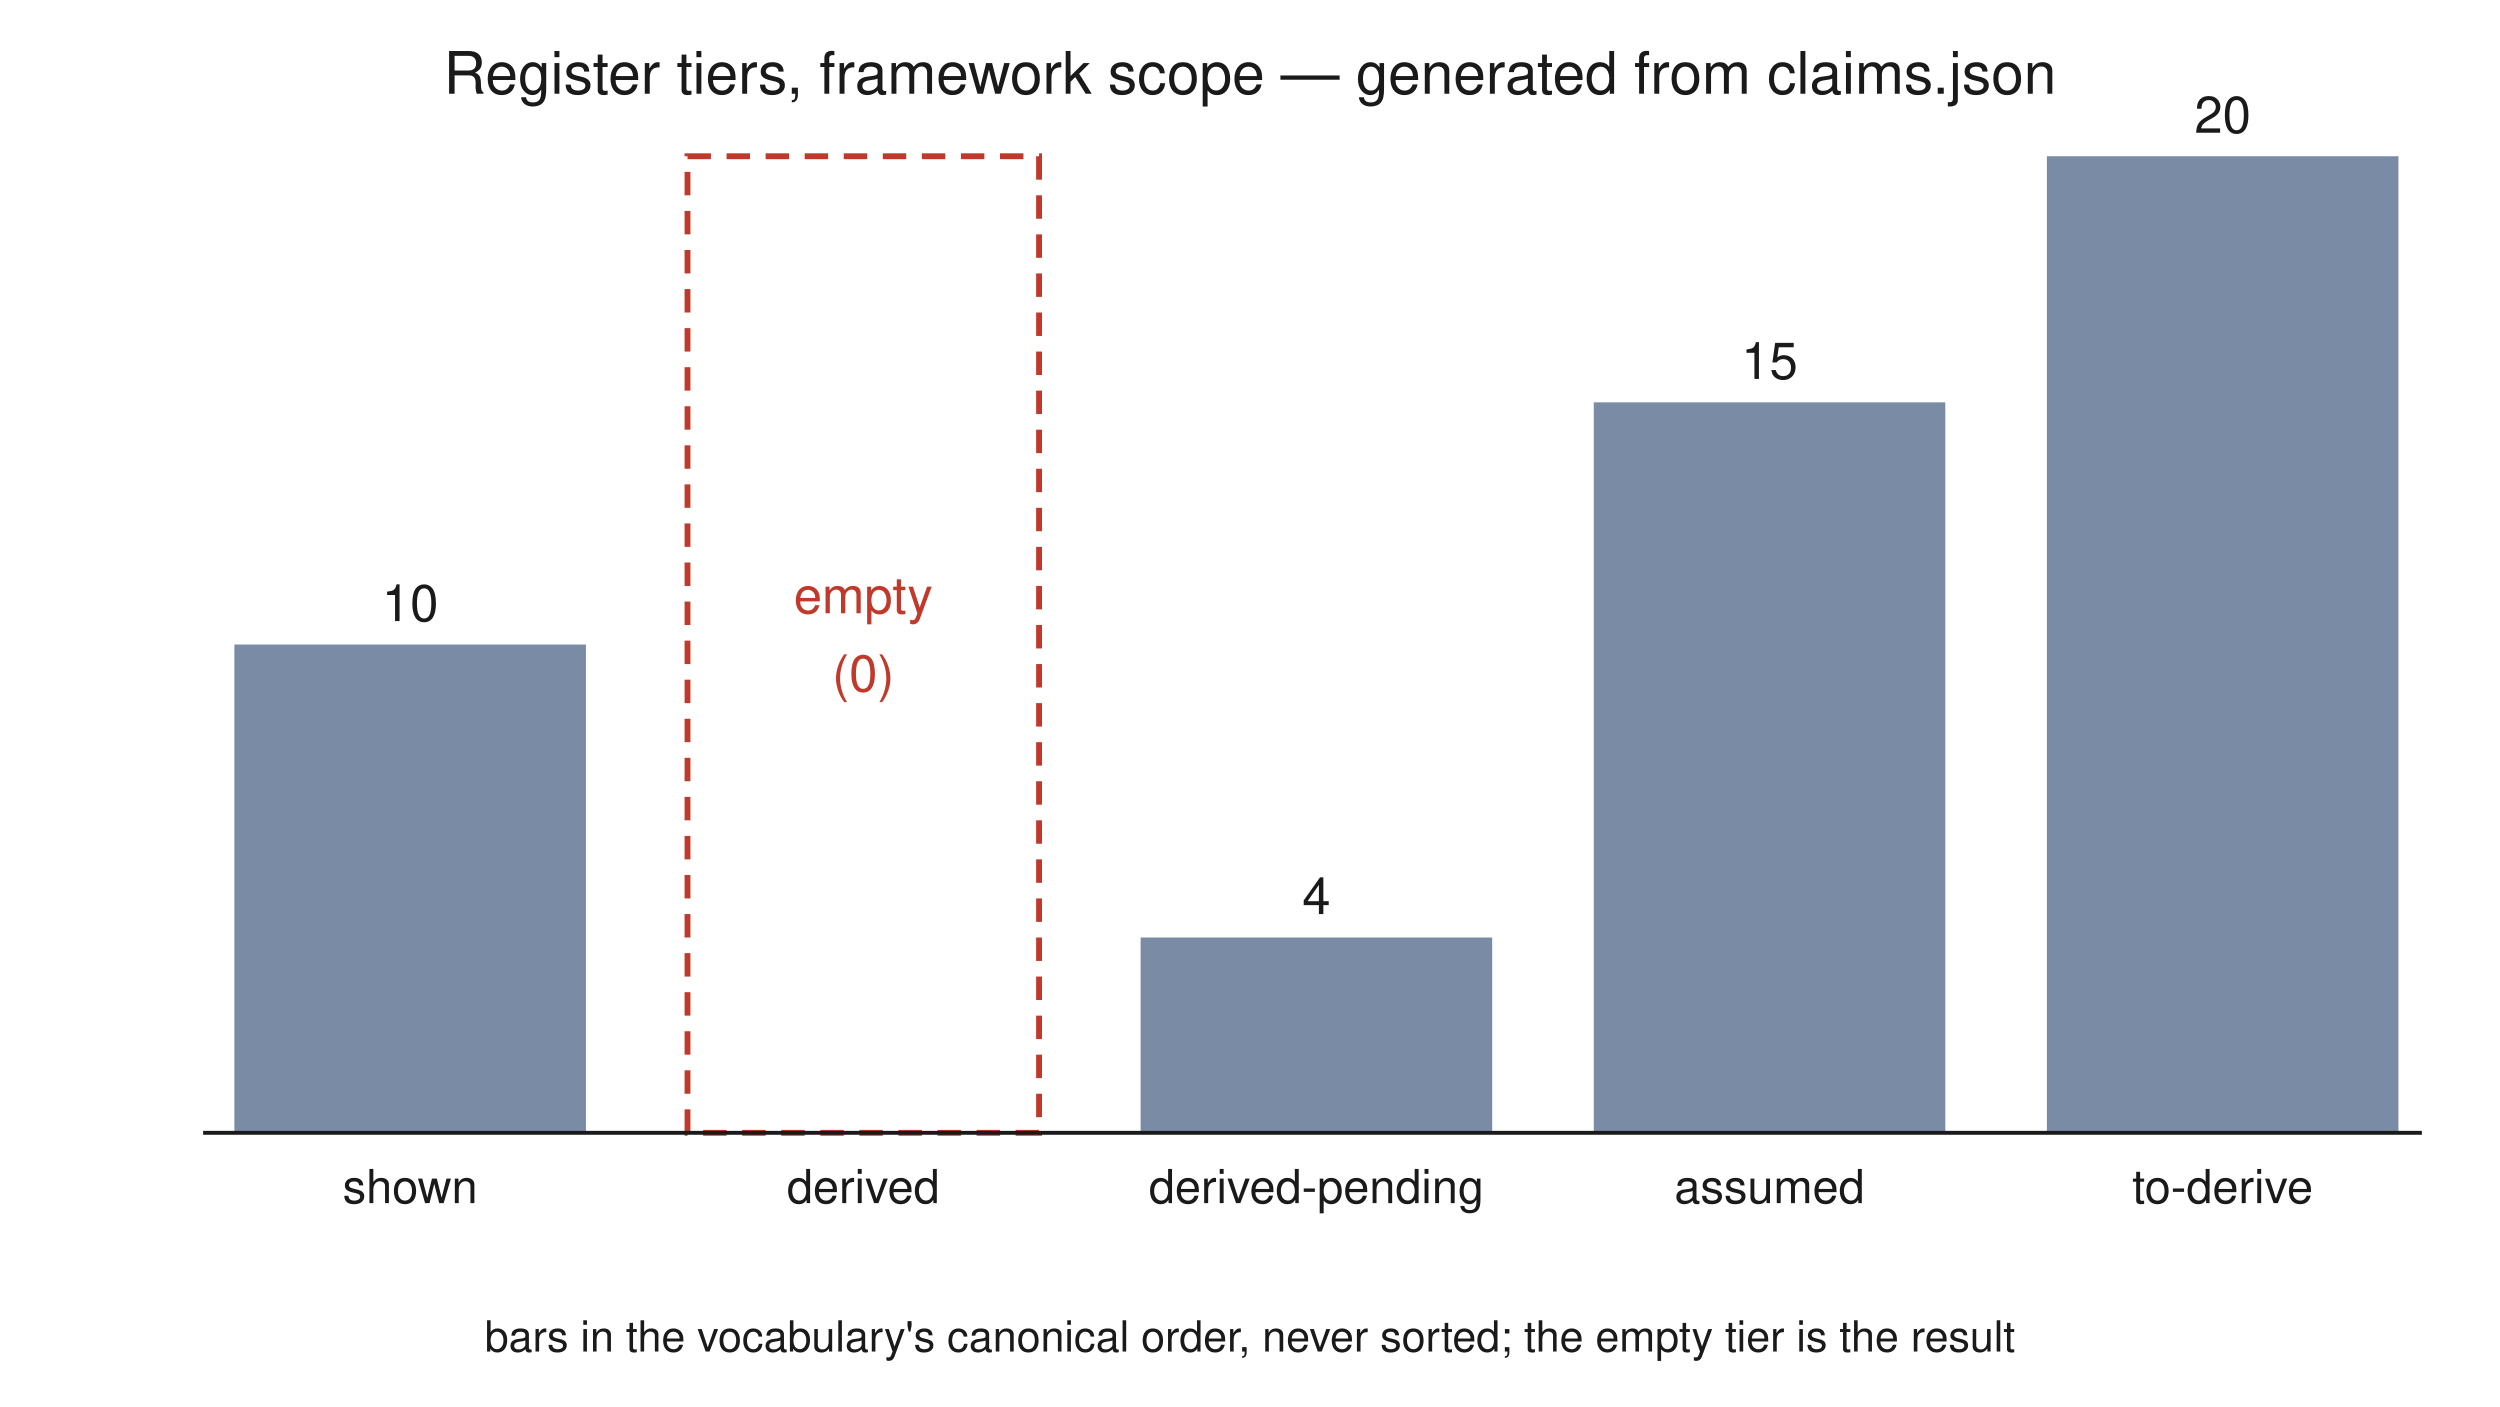
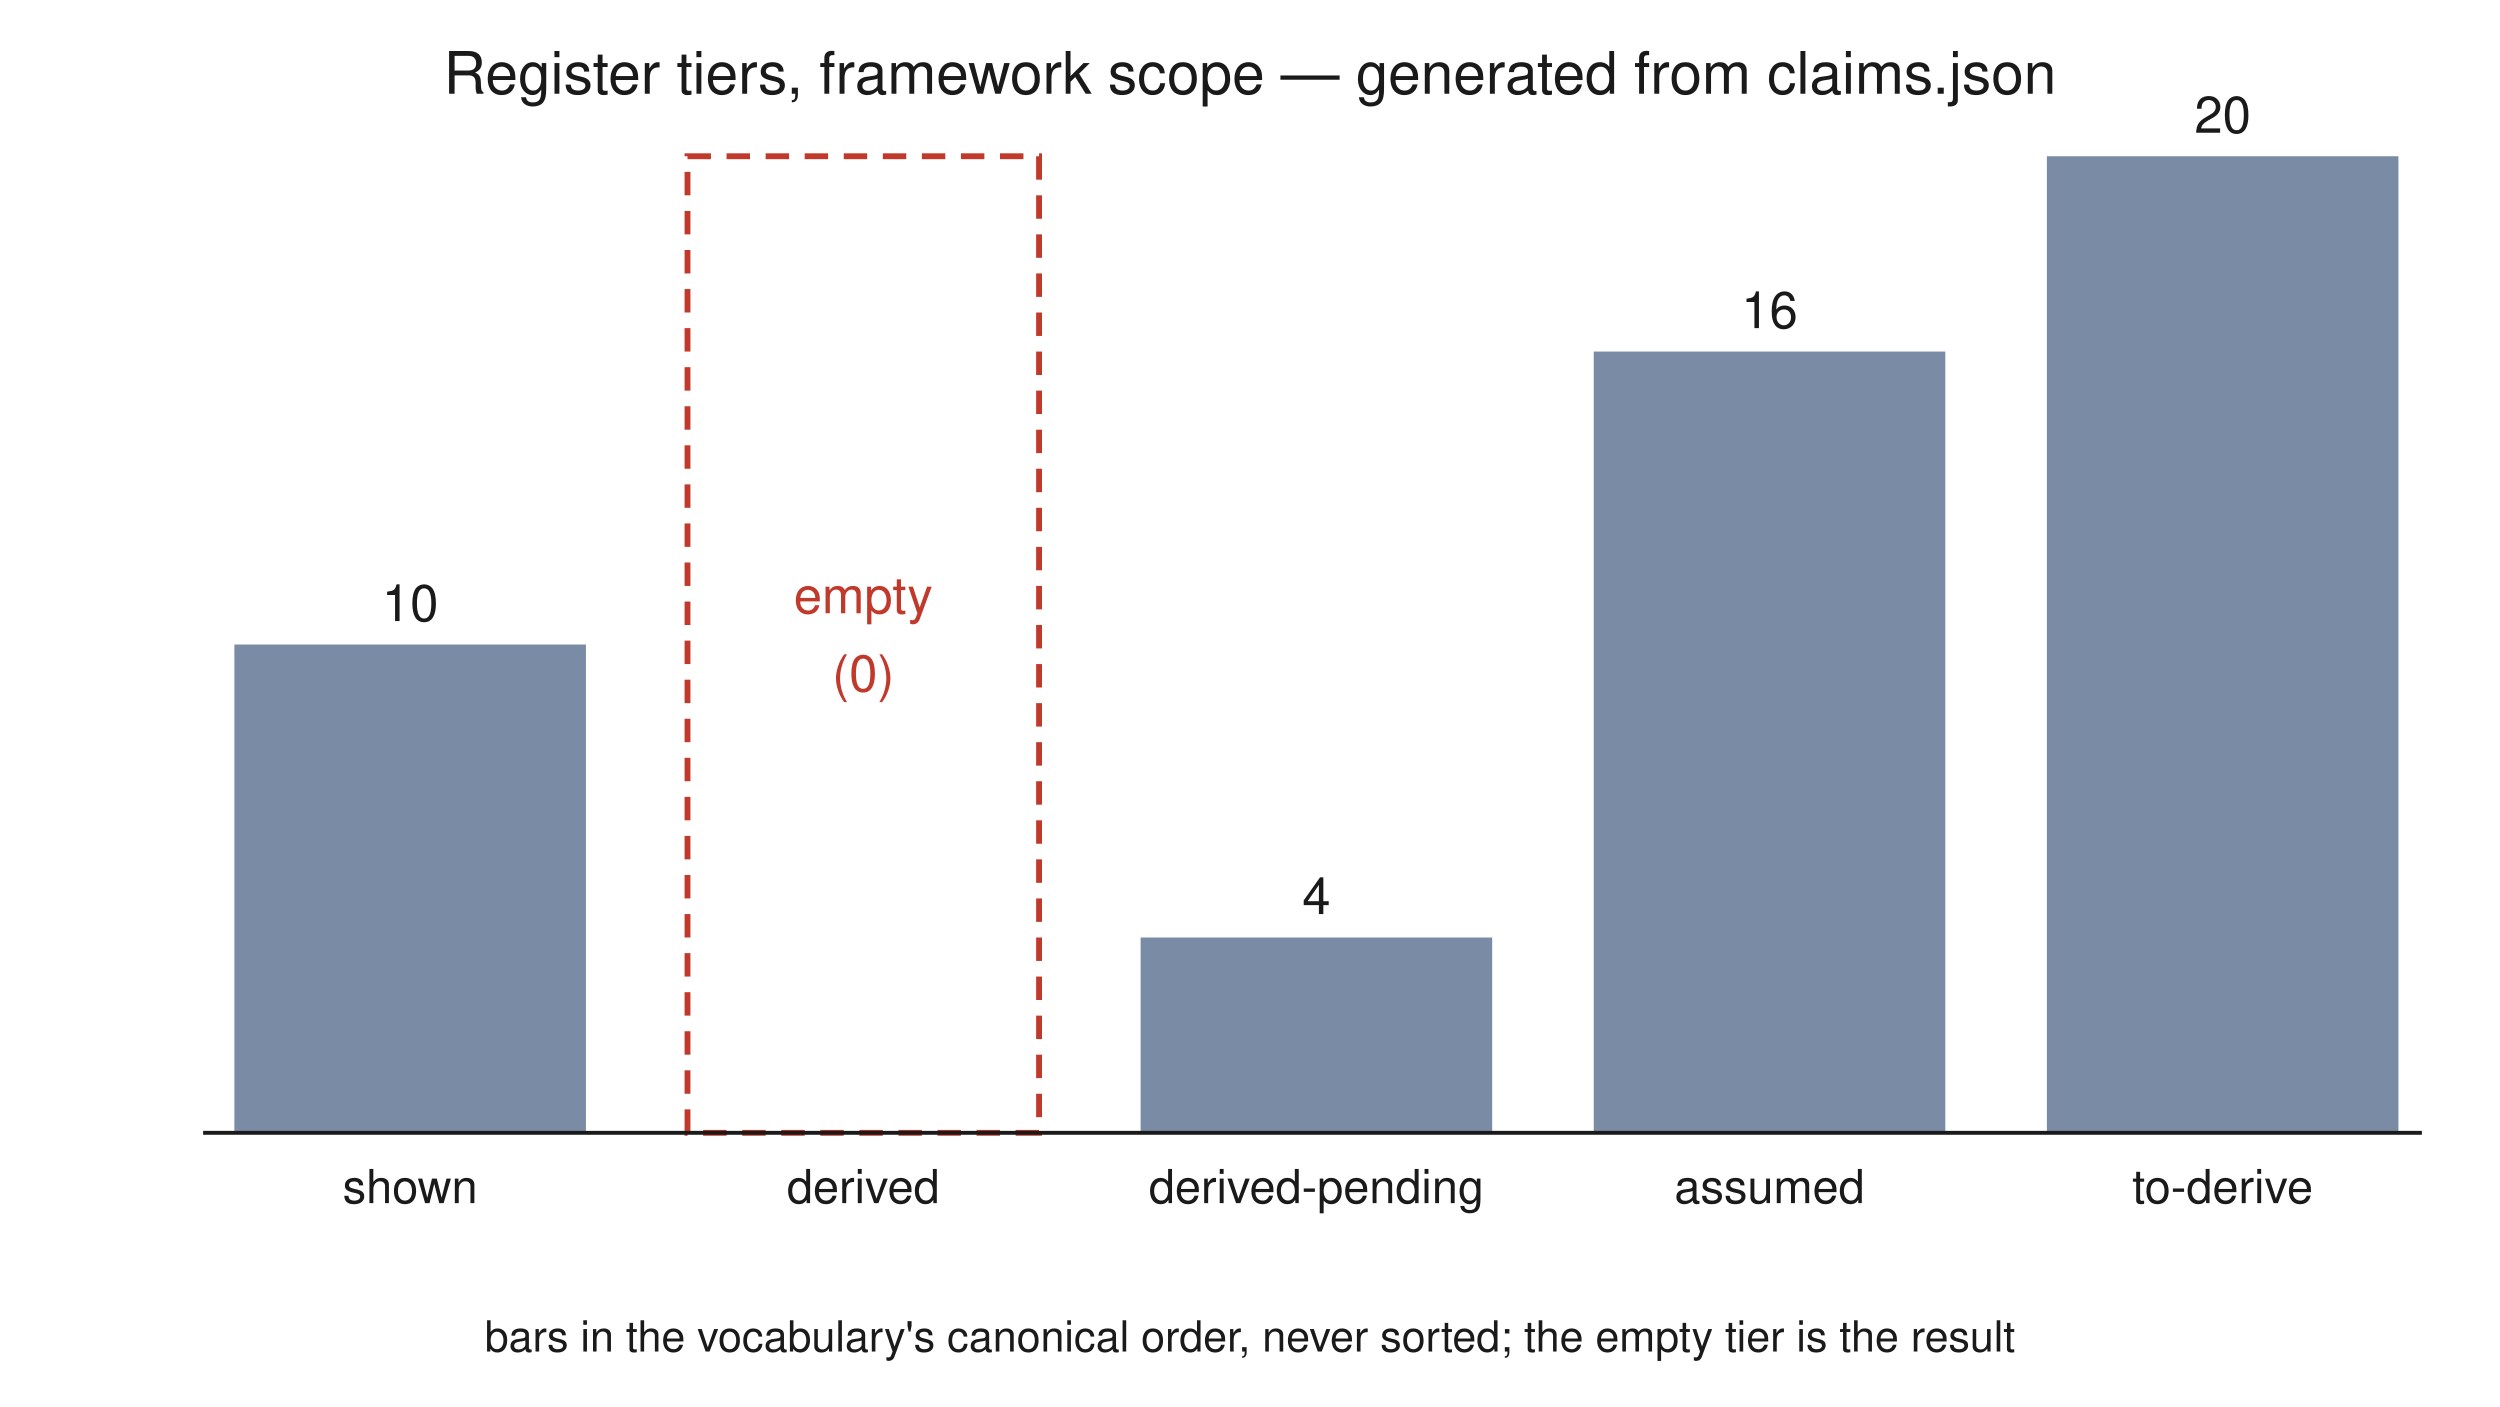
<svg xmlns="http://www.w3.org/2000/svg" viewBox="0 0 640 360" font-family="Helvetica,Arial,sans-serif">
  <text x="320" y="24" text-anchor="middle" font-size="15" fill="#1a1a1a">Register tiers, framework scope — generated from claims.json</text>
  <rect x="60" y="165" width="90" height="125" fill="#7a8ba6" />
  <text x="105" y="159" text-anchor="middle" font-size="13" fill="#1a1a1a">10</text>
  <text x="105" y="308" text-anchor="middle" font-size="12" fill="#1a1a1a">shown</text>
  <rect x="176" y="40" width="90" height="250" fill="none" stroke="#c0392b" stroke-dasharray="6 4" stroke-width="1.5" />
  <text x="221" y="157" text-anchor="middle" font-size="13" fill="#c0392b">empty</text>
  <text x="221" y="177" text-anchor="middle" font-size="13" fill="#c0392b">(0)</text>
  <text x="221" y="308" text-anchor="middle" font-size="12" fill="#1a1a1a">derived</text>
  <rect x="292" y="240" width="90" height="50" fill="#7a8ba6" />
  <text x="337" y="234" text-anchor="middle" font-size="13" fill="#1a1a1a">4</text>
  <text x="337" y="308" text-anchor="middle" font-size="12" fill="#1a1a1a">derived-pending</text>
-   <rect x="408" y="103" width="90" height="187" fill="#7a8ba6" />
-   <text x="453" y="97" text-anchor="middle" font-size="13" fill="#1a1a1a">15</text>
+   <rect x="408" y="90" width="90" height="200" fill="#7a8ba6" />
+   <text x="453" y="84" text-anchor="middle" font-size="13" fill="#1a1a1a">16</text>
  <text x="453" y="308" text-anchor="middle" font-size="12" fill="#1a1a1a">assumed</text>
  <rect x="524" y="40" width="90" height="250" fill="#7a8ba6" />
  <text x="569" y="34" text-anchor="middle" font-size="13" fill="#1a1a1a">20</text>
  <text x="569" y="308" text-anchor="middle" font-size="12" fill="#1a1a1a">to-derive</text>
  <line x1="52" y1="290" x2="620" y2="290" stroke="#1a1a1a" stroke-width="1" />
  <text x="320" y="346" text-anchor="middle" font-size="11" fill="#1a1a1a">bars in the vocabulary's canonical order, never sorted; the empty tier is the result</text>
</svg>
